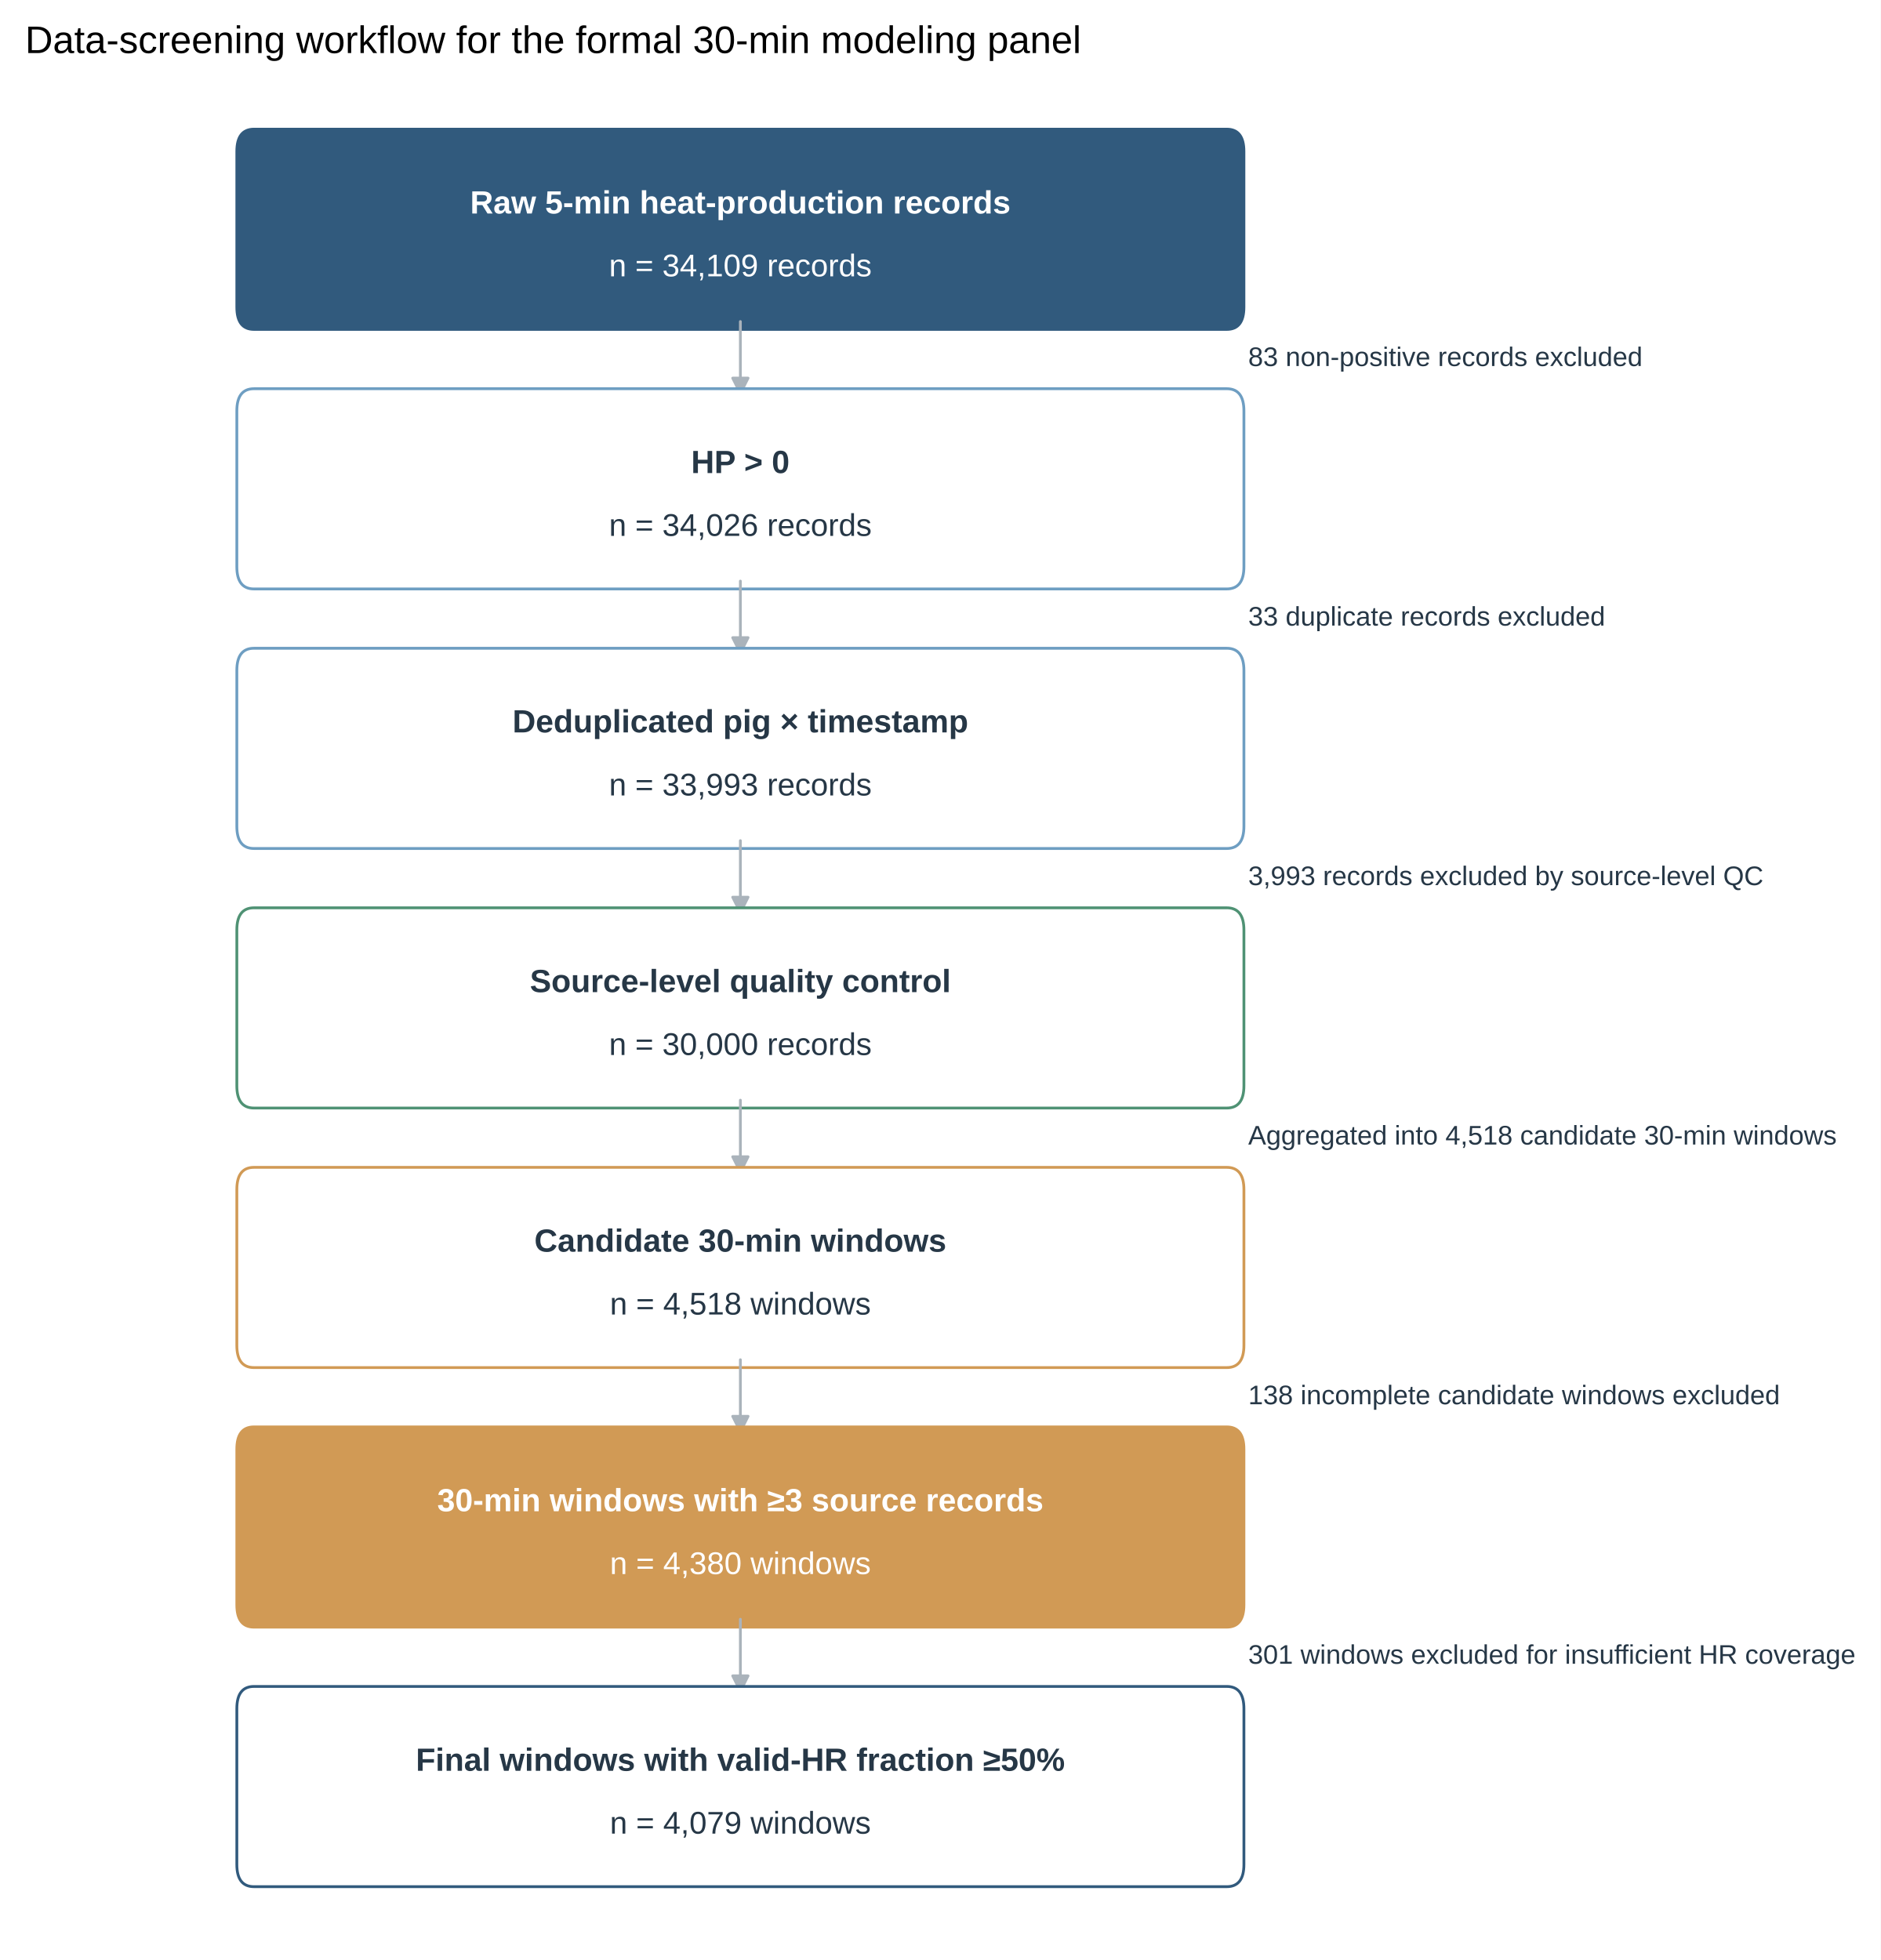
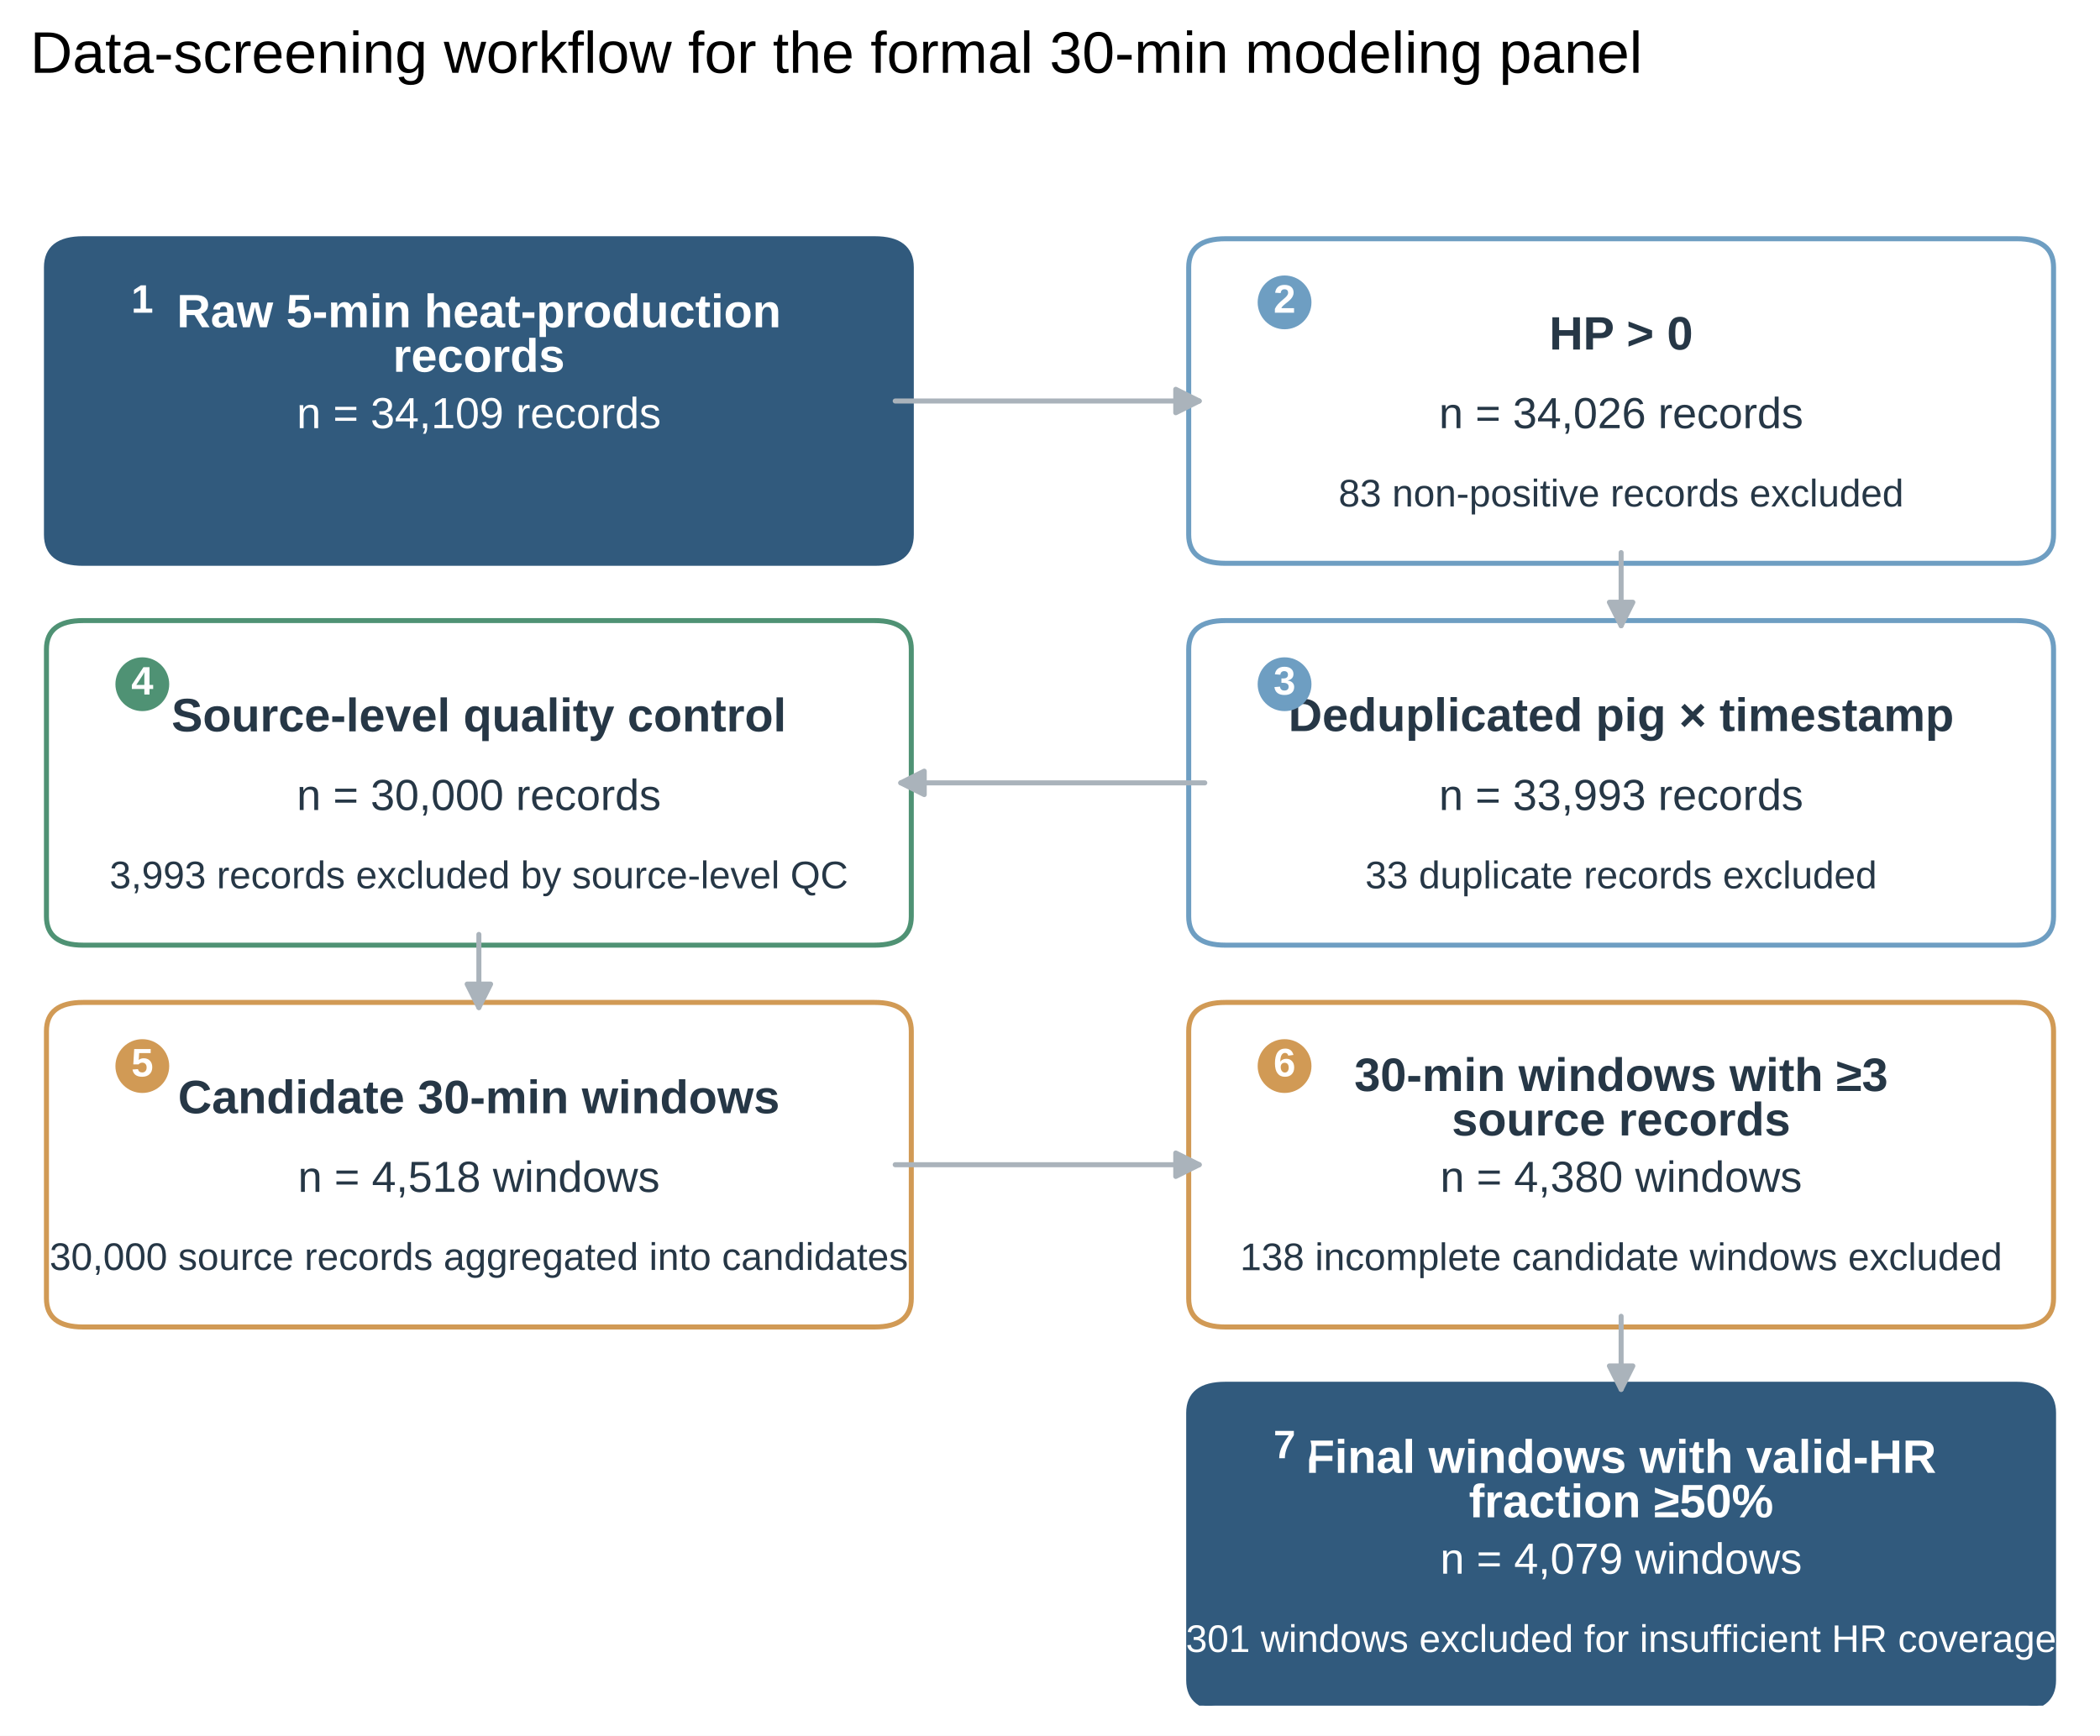
- <svg xmlns="http://www.w3.org/2000/svg" width="538.975pt" height="561.768pt" viewBox="0 0 538.975 561.768" version="1.1">
+ <svg xmlns="http://www.w3.org/2000/svg" width="501.696pt" height="414.752pt" viewBox="0 0 501.696 414.752" version="1.1">
  <defs>
    <style type="text/css">*{stroke-linejoin: round; stroke-linecap: butt}</style>
  </defs>
  <g id="figure_1">
    <g id="patch_1">
-       <path d="M 0 561.768  L 538.975 561.768  L 538.975 0  L 0 0  z " style="fill: #ffffff" />
+       <path d="M 0 414.752 L 501.696 414.752 L 501.696 0 L 0 0 z " style="fill: #ffffff" />
    </g>
    <g id="axes_1">
      <g id="patch_2">
-         <path d="M 72.795 94.41  L 351.573 94.41  Q 356.493 94.41 356.493 88.034  L 356.493 43.399  Q 356.493 37.023 351.573 37.023  L 72.795 37.023  Q 67.875 37.023 67.875 43.399  L 67.875 88.034  Q 67.875 94.41 72.795 94.41  z " clip-path="url(#pe8fd5a300c)" style="fill: #315a7d; stroke: #315a7d; stroke-width: 0.8; stroke-linejoin: miter" />
+         <path d="M 19.87 134.597 L 208.941 134.597 Q 217.712 134.597 217.712 127.754 L 217.712 63.887 Q 217.712 57.044 208.941 57.044 L 19.87 57.044 Q 11.098 57.044 11.098 63.887 L 11.098 127.754 Q 11.098 134.597 19.87 134.597 z " clip-path="url(#p5aafa29762)" style="fill: #315a7d; stroke: #315a7d; stroke-width: 1.2; stroke-linejoin: miter" />
      </g>
      <g id="patch_3">
-         <path d="M 212.184 92.161  Q 212.184 102.913 212.184 112.77  " clip-path="url(#pe8fd5a300c)" style="fill: none; stroke: #aab3bb; stroke-width: 0.8; stroke-linecap: round" />
-         <path d="M 214.384 108.37  L 212.184 112.77  L 209.984 108.37  z " clip-path="url(#pe8fd5a300c)" style="fill: #aab3bb; stroke: #aab3bb; stroke-width: 0.8; stroke-linecap: round" />
+         <path d="M 292.755 134.597 L 481.826 134.597 Q 490.598 134.597 490.598 127.754 L 490.598 63.887 Q 490.598 57.044 481.826 57.044 L 292.755 57.044 Q 283.984 57.044 283.984 63.887 L 283.984 127.754 Q 283.984 134.597 292.755 134.597 z " clip-path="url(#p5aafa29762)" style="fill: #ffffff; stroke: #6e9ec2; stroke-width: 1.2; stroke-linejoin: miter" />
      </g>
      <g id="patch_4">
-         <path d="M 72.795 168.8  L 351.573 168.8  Q 356.493 168.8 356.493 162.424  L 356.493 117.79  Q 356.493 111.413 351.573 111.413  L 72.795 111.413  Q 67.875 111.413 67.875 117.79  L 67.875 162.424  Q 67.875 168.8 72.795 168.8  z " clip-path="url(#pe8fd5a300c)" style="fill: #ffffff; stroke: #6e9ec2; stroke-width: 0.8; stroke-linejoin: miter" />
+         <path d="M 292.755 225.835 L 481.826 225.835 Q 490.598 225.835 490.598 218.992 L 490.598 155.125 Q 490.598 148.282 481.826 148.282 L 292.755 148.282 Q 283.984 148.282 283.984 155.125 L 283.984 218.992 Q 283.984 225.835 292.755 225.835 z " clip-path="url(#p5aafa29762)" style="fill: #ffffff; stroke: #6e9ec2; stroke-width: 1.2; stroke-linejoin: miter" />
      </g>
      <g id="patch_5">
-         <path d="M 212.184 166.551  Q 212.184 177.303 212.184 187.161  " clip-path="url(#pe8fd5a300c)" style="fill: none; stroke: #aab3bb; stroke-width: 0.8; stroke-linecap: round" />
-         <path d="M 214.384 182.761  L 212.184 187.161  L 209.984 182.761  z " clip-path="url(#pe8fd5a300c)" style="fill: #aab3bb; stroke: #aab3bb; stroke-width: 0.8; stroke-linecap: round" />
+         <path d="M 19.87 225.835 L 208.941 225.835 Q 217.712 225.835 217.712 218.992 L 217.712 155.125 Q 217.712 148.282 208.941 148.282 L 19.87 148.282 Q 11.098 148.282 11.098 155.125 L 11.098 218.992 Q 11.098 225.835 19.87 225.835 z " clip-path="url(#p5aafa29762)" style="fill: #ffffff; stroke: #4f9274; stroke-width: 1.2; stroke-linejoin: miter" />
      </g>
      <g id="patch_6">
-         <path d="M 72.795 243.191  L 351.573 243.191  Q 356.493 243.191 356.493 236.814  L 356.493 192.18  Q 356.493 185.804 351.573 185.804  L 72.795 185.804  Q 67.875 185.804 67.875 192.18  L 67.875 236.814  Q 67.875 243.191 72.795 243.191  z " clip-path="url(#pe8fd5a300c)" style="fill: #ffffff; stroke: #6e9ec2; stroke-width: 0.8; stroke-linejoin: miter" />
+         <path d="M 19.87 317.073 L 208.941 317.073 Q 217.712 317.073 217.712 310.231 L 217.712 246.364 Q 217.712 239.521 208.941 239.521 L 19.87 239.521 Q 11.098 239.521 11.098 246.364 L 11.098 310.231 Q 11.098 317.073 19.87 317.073 z " clip-path="url(#p5aafa29762)" style="fill: #ffffff; stroke: #d19a55; stroke-width: 1.2; stroke-linejoin: miter" />
      </g>
      <g id="patch_7">
-         <path d="M 212.184 240.942  Q 212.184 251.694 212.184 261.551  " clip-path="url(#pe8fd5a300c)" style="fill: none; stroke: #aab3bb; stroke-width: 0.8; stroke-linecap: round" />
-         <path d="M 214.384 257.151  L 212.184 261.551  L 209.984 257.151  z " clip-path="url(#pe8fd5a300c)" style="fill: #aab3bb; stroke: #aab3bb; stroke-width: 0.8; stroke-linecap: round" />
+         <path d="M 292.755 317.073 L 481.826 317.073 Q 490.598 317.073 490.598 310.231 L 490.598 246.364 Q 490.598 239.521 481.826 239.521 L 292.755 239.521 Q 283.984 239.521 283.984 246.364 L 283.984 310.231 Q 283.984 317.073 292.755 317.073 z " clip-path="url(#p5aafa29762)" style="fill: #ffffff; stroke: #d19a55; stroke-width: 1.2; stroke-linejoin: miter" />
      </g>
      <g id="patch_8">
-         <path d="M 72.795 317.581  L 351.573 317.581  Q 356.493 317.581 356.493 311.205  L 356.493 266.571  Q 356.493 260.194 351.573 260.194  L 72.795 260.194  Q 67.875 260.194 67.875 266.571  L 67.875 311.205  Q 67.875 317.581 72.795 317.581  z " clip-path="url(#pe8fd5a300c)" style="fill: #ffffff; stroke: #4f9274; stroke-width: 0.8; stroke-linejoin: miter" />
+         <path d="M 292.755 408.312 L 481.826 408.312 Q 490.598 408.312 490.598 401.469 L 490.598 337.602 Q 490.598 330.759 481.826 330.759 L 292.755 330.759 Q 283.984 330.759 283.984 337.602 L 283.984 401.469 Q 283.984 408.312 292.755 408.312 z " clip-path="url(#p5aafa29762)" style="fill: #315a7d; stroke: #315a7d; stroke-width: 1.2; stroke-linejoin: miter" />
      </g>
      <g id="patch_9">
-         <path d="M 212.184 315.332  Q 212.184 326.084 212.184 335.941  " clip-path="url(#pe8fd5a300c)" style="fill: none; stroke: #aab3bb; stroke-width: 0.8; stroke-linecap: round" />
-         <path d="M 214.384 331.541  L 212.184 335.941  L 209.984 331.541  z " clip-path="url(#pe8fd5a300c)" style="fill: #aab3bb; stroke: #aab3bb; stroke-width: 0.8; stroke-linecap: round" />
+         <path d="M 213.868 95.82 Q 250.851 95.82 286.492 95.82 " clip-path="url(#p5aafa29762)" style="fill: none; stroke: #aab3bb; stroke-width: 1.2; stroke-linecap: round" />
+         <path d="M 280.892 93.02 L 286.492 95.82 L 280.892 98.62 z " clip-path="url(#p5aafa29762)" style="fill: #aab3bb; stroke: #aab3bb; stroke-width: 1.2; stroke-linecap: round" />
      </g>
      <g id="patch_10">
-         <path d="M 72.795 391.971  L 351.573 391.971  Q 356.493 391.971 356.493 385.595  L 356.493 340.961  Q 356.493 334.585 351.573 334.585  L 72.795 334.585  Q 67.875 334.585 67.875 340.961  L 67.875 385.595  Q 67.875 391.971 72.795 391.971  z " clip-path="url(#pe8fd5a300c)" style="fill: #ffffff; stroke: #d19a55; stroke-width: 0.8; stroke-linejoin: miter" />
+         <path d="M 387.291 132.037 Q 387.291 141.441 387.291 149.504 " clip-path="url(#p5aafa29762)" style="fill: none; stroke: #aab3bb; stroke-width: 1.2; stroke-linecap: round" />
+         <path d="M 390.091 143.904 L 387.291 149.504 L 384.491 143.904 z " clip-path="url(#p5aafa29762)" style="fill: #aab3bb; stroke: #aab3bb; stroke-width: 1.2; stroke-linecap: round" />
      </g>
      <g id="patch_11">
-         <path d="M 212.184 389.723  Q 212.184 400.474 212.184 410.332  " clip-path="url(#pe8fd5a300c)" style="fill: none; stroke: #aab3bb; stroke-width: 0.8; stroke-linecap: round" />
-         <path d="M 214.384 405.932  L 212.184 410.332  L 209.984 405.932  z " clip-path="url(#pe8fd5a300c)" style="fill: #aab3bb; stroke: #aab3bb; stroke-width: 0.8; stroke-linecap: round" />
+         <path d="M 287.828 187.059 Q 250.845 187.059 215.204 187.059 " clip-path="url(#p5aafa29762)" style="fill: none; stroke: #aab3bb; stroke-width: 1.2; stroke-linecap: round" />
+         <path d="M 220.804 189.859 L 215.204 187.059 L 220.804 184.259 z " clip-path="url(#p5aafa29762)" style="fill: #aab3bb; stroke: #aab3bb; stroke-width: 1.2; stroke-linecap: round" />
      </g>
      <g id="patch_12">
-         <path d="M 72.795 466.362  L 351.573 466.362  Q 356.493 466.362 356.493 459.986  L 356.493 415.351  Q 356.493 408.975 351.573 408.975  L 72.795 408.975  Q 67.875 408.975 67.875 415.351  L 67.875 459.986  Q 67.875 466.362 72.795 466.362  z " clip-path="url(#pe8fd5a300c)" style="fill: #d19a55; stroke: #d19a55; stroke-width: 0.8; stroke-linejoin: miter" />
+         <path d="M 114.405 223.275 Q 114.405 232.679 114.405 240.742 " clip-path="url(#p5aafa29762)" style="fill: none; stroke: #aab3bb; stroke-width: 1.2; stroke-linecap: round" />
+         <path d="M 117.205 235.142 L 114.405 240.742 L 111.605 235.142 z " clip-path="url(#p5aafa29762)" style="fill: #aab3bb; stroke: #aab3bb; stroke-width: 1.2; stroke-linecap: round" />
      </g>
      <g id="patch_13">
-         <path d="M 212.184 464.113  Q 212.184 474.865 212.184 484.722  " clip-path="url(#pe8fd5a300c)" style="fill: none; stroke: #aab3bb; stroke-width: 0.8; stroke-linecap: round" />
-         <path d="M 214.384 480.322  L 212.184 484.722  L 209.984 480.322  z " clip-path="url(#pe8fd5a300c)" style="fill: #aab3bb; stroke: #aab3bb; stroke-width: 0.8; stroke-linecap: round" />
+         <path d="M 213.868 278.297 Q 250.851 278.297 286.492 278.297 " clip-path="url(#p5aafa29762)" style="fill: none; stroke: #aab3bb; stroke-width: 1.2; stroke-linecap: round" />
+         <path d="M 280.892 275.497 L 286.492 278.297 L 280.892 281.097 z " clip-path="url(#p5aafa29762)" style="fill: #aab3bb; stroke: #aab3bb; stroke-width: 1.2; stroke-linecap: round" />
      </g>
      <g id="patch_14">
-         <path d="M 72.795 540.752  L 351.573 540.752  Q 356.493 540.752 356.493 534.376  L 356.493 489.742  Q 356.493 483.365 351.573 483.365  L 72.795 483.365  Q 67.875 483.365 67.875 489.742  L 67.875 534.376  Q 67.875 540.752 72.795 540.752  z " clip-path="url(#pe8fd5a300c)" style="fill: #ffffff; stroke: #315a7d; stroke-width: 0.8; stroke-linejoin: miter" />
+         <path d="M 387.291 314.514 Q 387.291 323.918 387.291 331.981 " clip-path="url(#p5aafa29762)" style="fill: none; stroke: #aab3bb; stroke-width: 1.2; stroke-linecap: round" />
+         <path d="M 390.091 326.381 L 387.291 331.981 L 384.491 326.381 z " clip-path="url(#p5aafa29762)" style="fill: #aab3bb; stroke: #aab3bb; stroke-width: 1.2; stroke-linecap: round" />
      </g>
      <g id="text_1">
-         <text style="font-weight: 700; font-size: 9.2px; font-family: 'Arial'; text-anchor: middle; fill: #ffffff" x="212.184" y="61.194" transform="rotate(-0 212.184 61.19359)">Raw 5-min heat-production records</text>
+         <text style="font-weight: 700; font-size: 11.2px; font-family: 'Arial'; fill: #ffffff" transform="translate(42.23074 78.20329)">Raw 5-min heat-production</text>
+         <text style="font-weight: 700; font-size: 11.2px; font-family: 'Arial'; fill: #ffffff" transform="translate(93.86275 88.83113)">records</text>
      </g>
      <g id="text_2">
-         <text style="font-size: 9px; font-family: 'Arial'; text-anchor: middle; fill: #ffffff" x="212.184" y="79.202" transform="rotate(-0 212.184 79.20166)">n = 34,109 records</text>
+         <text style="font-size: 10.4px; font-family: 'Arial'; text-anchor: middle; fill: #ffffff" x="114.405" y="102.311" transform="rotate(-0 114.4051 102.3105)">n = 34,109 records</text>
      </g>
      <g id="text_3">
-         <text style="font-size: 7.7px; font-family: 'Arial'; text-anchor: start; fill: #263746" x="357.723" y="104.914" transform="rotate(-0 357.7226 104.9137)">83 non-positive records excluded</text>
+         <text style="font-weight: 700; font-size: 11.2px; font-family: 'Arial'; text-anchor: middle; fill: #263746" x="387.291" y="83.517" transform="rotate(-0 387.2909 83.51721)">HP &gt; 0</text>
      </g>
      <g id="text_4">
-         <text style="font-weight: 700; font-size: 9.2px; font-family: 'Arial'; text-anchor: middle; fill: #263746" x="212.184" y="135.584" transform="rotate(-0 212.184 135.584)">HP &gt; 0</text>
+         <text style="font-size: 10.4px; font-family: 'Arial'; text-anchor: middle; fill: #263746" x="387.291" y="102.311" transform="rotate(-0 387.2909 102.3105)">n = 34,026 records</text>
      </g>
      <g id="text_5">
-         <text style="font-size: 9px; font-family: 'Arial'; text-anchor: middle; fill: #263746" x="212.184" y="153.592" transform="rotate(-0 212.184 153.5921)">n = 34,026 records</text>
+         <text style="font-size: 9.2px; font-family: 'Arial'; text-anchor: middle; fill: #263746" x="387.291" y="121.022" transform="rotate(-0 387.2909 121.022)">83 non-positive records excluded</text>
      </g>
      <g id="text_6">
-         <text style="font-size: 7.7px; font-family: 'Arial'; text-anchor: start; fill: #263746" x="357.723" y="179.304" transform="rotate(-0 357.7226 179.3041)">33 duplicate records excluded</text>
+         <text style="font-weight: 700; font-size: 11.2px; font-family: 'Arial'; text-anchor: middle; fill: #263746" x="387.291" y="174.682" transform="rotate(-0 387.2909 174.6821)">Deduplicated pig × timestamp</text>
      </g>
      <g id="text_7">
-         <text style="font-weight: 700; font-size: 9.2px; font-family: 'Arial'; text-anchor: middle; fill: #263746" x="212.184" y="209.914" transform="rotate(-0 212.184 209.914)">Deduplicated pig × timestamp</text>
+         <text style="font-size: 10.4px; font-family: 'Arial'; text-anchor: middle; fill: #263746" x="387.291" y="193.549" transform="rotate(-0 387.2909 193.5489)">n = 33,993 records</text>
      </g>
      <g id="text_8">
-         <text style="font-size: 9px; font-family: 'Arial'; text-anchor: middle; fill: #263746" x="212.184" y="227.982" transform="rotate(-0 212.184 227.9825)">n = 33,993 records</text>
+         <text style="font-size: 9.2px; font-family: 'Arial'; text-anchor: middle; fill: #263746" x="387.291" y="212.26" transform="rotate(-0 387.2909 212.2604)">33 duplicate records excluded</text>
      </g>
      <g id="text_9">
-         <text style="font-size: 7.7px; font-family: 'Arial'; text-anchor: start; fill: #263746" x="357.723" y="253.687" transform="rotate(-0 357.7226 253.6872)">3,993 records excluded by source-level QC</text>
+         <text style="font-weight: 700; font-size: 11.2px; font-family: 'Arial'; text-anchor: middle; fill: #263746" x="114.405" y="174.75" transform="rotate(-0 114.4051 174.7504)">Source-level quality control</text>
      </g>
      <g id="text_10">
-         <text style="font-weight: 700; font-size: 9.2px; font-family: 'Arial'; text-anchor: middle; fill: #263746" x="212.184" y="284.36" transform="rotate(-0 212.184 284.3605)">Source-level quality control</text>
+         <text style="font-size: 10.4px; font-family: 'Arial'; text-anchor: middle; fill: #263746" x="114.405" y="193.549" transform="rotate(-0 114.4051 193.5489)">n = 30,000 records</text>
      </g>
      <g id="text_11">
-         <text style="font-size: 9px; font-family: 'Arial'; text-anchor: middle; fill: #263746" x="212.184" y="302.373" transform="rotate(-0 212.184 302.3729)">n = 30,000 records</text>
+         <text style="font-size: 9.2px; font-family: 'Arial'; text-anchor: middle; fill: #263746" x="114.405" y="212.252" transform="rotate(-0 114.4051 212.2517)">3,993 records excluded by source-level QC</text>
      </g>
      <g id="text_12">
-         <text style="font-size: 7.7px; font-family: 'Arial'; text-anchor: start; fill: #263746" x="357.723" y="328.04" transform="rotate(-0 357.7226 328.0397)">Aggregated into 4,518 candidate 30-min windows</text>
+         <text style="font-weight: 700; font-size: 11.2px; font-family: 'Arial'; text-anchor: middle; fill: #263746" x="114.405" y="265.994" transform="rotate(-0 114.4051 265.994)">Candidate 30-min windows</text>
      </g>
      <g id="text_13">
-         <text style="font-weight: 700; font-size: 9.2px; font-family: 'Arial'; text-anchor: middle; fill: #263746" x="212.184" y="358.755" transform="rotate(-0 212.184 358.7552)">Candidate 30-min windows</text>
+         <text style="font-size: 10.4px; font-family: 'Arial'; text-anchor: middle; fill: #263746" x="114.405" y="284.787" transform="rotate(-0 114.4051 284.7873)">n = 4,518 windows</text>
      </g>
      <g id="text_14">
-         <text style="font-size: 9px; font-family: 'Arial'; text-anchor: middle; fill: #263746" x="212.184" y="376.763" transform="rotate(-0 212.184 376.7633)">n = 4,518 windows</text>
+         <text style="font-size: 9.2px; font-family: 'Arial'; text-anchor: middle; fill: #263746" x="114.405" y="303.445" transform="rotate(-0 114.4051 303.4449)">30,000 source records aggregated into candidates</text>
      </g>
      <g id="text_15">
-         <text style="font-size: 7.7px; font-family: 'Arial'; text-anchor: start; fill: #263746" x="357.723" y="402.475" transform="rotate(-0 357.7226 402.4753)">138 incomplete candidate windows excluded</text>
+         <text style="font-weight: 700; font-size: 11.2px; font-family: 'Arial'; fill: #263746" transform="translate(323.548 260.6801)">30-min windows with ≥3</text>
+         <text style="font-weight: 700; font-size: 11.2px; font-family: 'Arial'; fill: #263746" transform="translate(346.83 271.3079)">source records</text>
      </g>
      <g id="text_16">
-         <text style="font-weight: 700; font-size: 9.2px; font-family: 'Arial'; text-anchor: middle; fill: #ffffff" x="212.184" y="433.146" transform="rotate(-0 212.184 433.1456)">30-min windows with ≥3 source records</text>
+         <text style="font-size: 10.4px; font-family: 'Arial'; text-anchor: middle; fill: #263746" x="387.291" y="284.787" transform="rotate(-0 387.2909 284.7873)">n = 4,380 windows</text>
      </g>
      <g id="text_17">
-         <text style="font-size: 9px; font-family: 'Arial'; text-anchor: middle; fill: #ffffff" x="212.184" y="451.154" transform="rotate(-0 212.184 451.1537)">n = 4,380 windows</text>
+         <text style="font-size: 9.2px; font-family: 'Arial'; text-anchor: middle; fill: #263746" x="387.291" y="303.499" transform="rotate(-0 387.2909 303.4988)">138 incomplete candidate windows excluded</text>
      </g>
      <g id="text_18">
-         <text style="font-size: 7.7px; font-family: 'Arial'; text-anchor: start; fill: #263746" x="357.723" y="476.856" transform="rotate(-0 357.7226 476.856)">301 windows excluded for insufficient HR coverage</text>
+         <text style="font-weight: 700; font-size: 11.2px; font-family: 'Arial'; fill: #ffffff" transform="translate(312.005 351.9185)">Final windows with valid-HR</text>
+         <text style="font-weight: 700; font-size: 11.2px; font-family: 'Arial'; fill: #ffffff" transform="translate(350.9198 362.5463)">fraction ≥50%</text>
      </g>
      <g id="text_19">
-         <text style="font-weight: 700; font-size: 9.2px; font-family: 'Arial'; text-anchor: middle; fill: #263746" x="212.184" y="507.536" transform="rotate(-0 212.184 507.536)">Final windows with valid-HR fraction ≥50%</text>
+         <text style="font-size: 10.4px; font-family: 'Arial'; text-anchor: middle; fill: #ffffff" x="387.291" y="376.026" transform="rotate(-0 387.2909 376.0257)">n = 4,079 windows</text>
      </g>
      <g id="text_20">
-         <text style="font-size: 9px; font-family: 'Arial'; text-anchor: middle; fill: #263746" x="212.184" y="525.544" transform="rotate(-0 212.184 525.5441)">n = 4,079 windows</text>
+         <text style="font-size: 9.2px; font-family: 'Arial'; text-anchor: middle; fill: #ffffff" x="387.291" y="394.726" transform="rotate(-0 387.2909 394.7257)">301 windows excluded for insufficient HR coverage</text>
      </g>
      <g id="text_21">
-         <text style="font-size: 11px; font-family: 'Arial'; text-anchor: start" x="7.2" y="15.208" transform="rotate(-0 7.2 15.20766)">Data-screening workflow for the formal 30-min modeling panel</text>
+         <text style="font-size: 14px; font-family: 'Arial'; text-anchor: start" x="7.2" y="17.392" transform="rotate(-0 7.2 17.39156)">Data-screening workflow for the formal 30-min modeling panel</text>
+       </g>
+       <g id="text_22">
+         <g id="patch_15">
+           <path d="M 34.001 78.678 C 35.706 78.678 37.341 78.001 38.546 76.795 C 39.751 75.59 40.429 73.955 40.429 72.25 C 40.429 70.546 39.751 68.911 38.546 67.706 C 37.341 66.5 35.706 65.823 34.001 65.823 C 32.297 65.823 30.662 66.5 29.456 67.706 C 28.251 68.911 27.574 70.546 27.574 72.25 C 27.574 73.955 28.251 75.59 29.456 76.795 C 30.662 78.001 32.297 78.678 34.001 78.678 z " style="fill: #315a7d" />
+         </g>
+         <text style="font-weight: 700; font-size: 9.5px; font-family: 'Arial'; text-anchor: middle; fill: #ffffff" x="34.001" y="74.713" transform="rotate(-0 34.00128 74.71302)">1</text>
+       </g>
+       <g id="text_23">
+         <g id="patch_16">
+           <path d="M 306.887 78.678 C 308.592 78.678 310.227 78.001 311.432 76.795 C 312.637 75.59 313.314 73.955 313.314 72.25 C 313.314 70.546 312.637 68.911 311.432 67.706 C 310.227 66.5 308.592 65.823 306.887 65.823 C 305.182 65.823 303.548 66.5 302.342 67.706 C 301.137 68.911 300.46 70.546 300.46 72.25 C 300.46 73.955 301.137 75.59 302.342 76.795 C 303.548 78.001 305.182 78.678 306.887 78.678 z " style="fill: #6e9ec2" />
+         </g>
+         <text style="font-weight: 700; font-size: 9.5px; font-family: 'Arial'; text-anchor: middle; fill: #ffffff" x="306.887" y="74.713" transform="rotate(-0 306.887 74.71302)">2</text>
+       </g>
+       <g id="text_24">
+         <g id="patch_17">
+           <path d="M 306.887 169.916 C 308.592 169.916 310.227 169.239 311.432 168.034 C 312.637 166.828 313.314 165.193 313.314 163.489 C 313.314 161.784 312.637 160.149 311.432 158.944 C 310.227 157.739 308.592 157.061 306.887 157.061 C 305.182 157.061 303.548 157.739 302.342 158.944 C 301.137 160.149 300.46 161.784 300.46 163.489 C 300.46 165.193 301.137 166.828 302.342 168.034 C 303.548 169.239 305.182 169.916 306.887 169.916 z " style="fill: #6e9ec2" />
+         </g>
+         <text style="font-weight: 700; font-size: 9.5px; font-family: 'Arial'; text-anchor: middle; fill: #ffffff" x="306.887" y="165.951" transform="rotate(-0 306.887 165.9514)">3</text>
+       </g>
+       <g id="text_25">
+         <g id="patch_18">
+           <path d="M 34.001 169.916 C 35.706 169.916 37.341 169.239 38.546 168.034 C 39.751 166.828 40.429 165.193 40.429 163.489 C 40.429 161.784 39.751 160.149 38.546 158.944 C 37.341 157.739 35.706 157.061 34.001 157.061 C 32.297 157.061 30.662 157.739 29.456 158.944 C 28.251 160.149 27.574 161.784 27.574 163.489 C 27.574 165.193 28.251 166.828 29.456 168.034 C 30.662 169.239 32.297 169.916 34.001 169.916 z " style="fill: #4f9274" />
+         </g>
+         <text style="font-weight: 700; font-size: 9.5px; font-family: 'Arial'; text-anchor: middle; fill: #ffffff" x="34.001" y="165.951" transform="rotate(-0 34.00128 165.9514)">4</text>
+       </g>
+       <g id="text_26">
+         <g id="patch_19">
+           <path d="M 34.001 261.155 C 35.706 261.155 37.341 260.477 38.546 259.272 C 39.751 258.067 40.429 256.432 40.429 254.727 C 40.429 253.023 39.751 251.388 38.546 250.182 C 37.341 248.977 35.706 248.3 34.001 248.3 C 32.297 248.3 30.662 248.977 29.456 250.182 C 28.251 251.388 27.574 253.023 27.574 254.727 C 27.574 256.432 28.251 258.067 29.456 259.272 C 30.662 260.477 32.297 261.155 34.001 261.155 z " style="fill: #d19a55" />
+         </g>
+         <text style="font-weight: 700; font-size: 9.5px; font-family: 'Arial'; text-anchor: middle; fill: #ffffff" x="34.001" y="257.19" transform="rotate(-0 34.00128 257.1898)">5</text>
+       </g>
+       <g id="text_27">
+         <g id="patch_20">
+           <path d="M 306.887 261.155 C 308.592 261.155 310.227 260.477 311.432 259.272 C 312.637 258.067 313.314 256.432 313.314 254.727 C 313.314 253.023 312.637 251.388 311.432 250.182 C 310.227 248.977 308.592 248.3 306.887 248.3 C 305.182 248.3 303.548 248.977 302.342 250.182 C 301.137 251.388 300.46 253.023 300.46 254.727 C 300.46 256.432 301.137 258.067 302.342 259.272 C 303.548 260.477 305.182 261.155 306.887 261.155 z " style="fill: #d19a55" />
+         </g>
+         <text style="font-weight: 700; font-size: 9.5px; font-family: 'Arial'; text-anchor: middle; fill: #ffffff" x="306.887" y="257.19" transform="rotate(-0 306.887 257.1898)">6</text>
+       </g>
+       <g id="text_28">
+         <g id="patch_21">
+           <path d="M 306.887 352.393 C 308.592 352.393 310.227 351.716 311.432 350.51 C 312.637 349.305 313.314 347.67 313.314 345.966 C 313.314 344.261 312.637 342.626 311.432 341.421 C 310.227 340.216 308.592 339.538 306.887 339.538 C 305.182 339.538 303.548 340.216 302.342 341.421 C 301.137 342.626 300.46 344.261 300.46 345.966 C 300.46 347.67 301.137 349.305 302.342 350.51 C 303.548 351.716 305.182 352.393 306.887 352.393 z " style="fill: #315a7d" />
+         </g>
+         <text style="font-weight: 700; font-size: 9.5px; font-family: 'Arial'; text-anchor: middle; fill: #ffffff" x="306.887" y="348.428" transform="rotate(-0 306.887 348.4282)">7</text>
      </g>
    </g>
  </g>
  <defs>
-     <clipPath id="pe8fd5a300c">
-       <rect x="7.2" y="23.208" width="409.968" height="531.36" />
+     <clipPath id="p5aafa29762">
+       <rect x="7.2" y="27.392" width="487.296" height="380.16" />
    </clipPath>
  </defs>
</svg>
